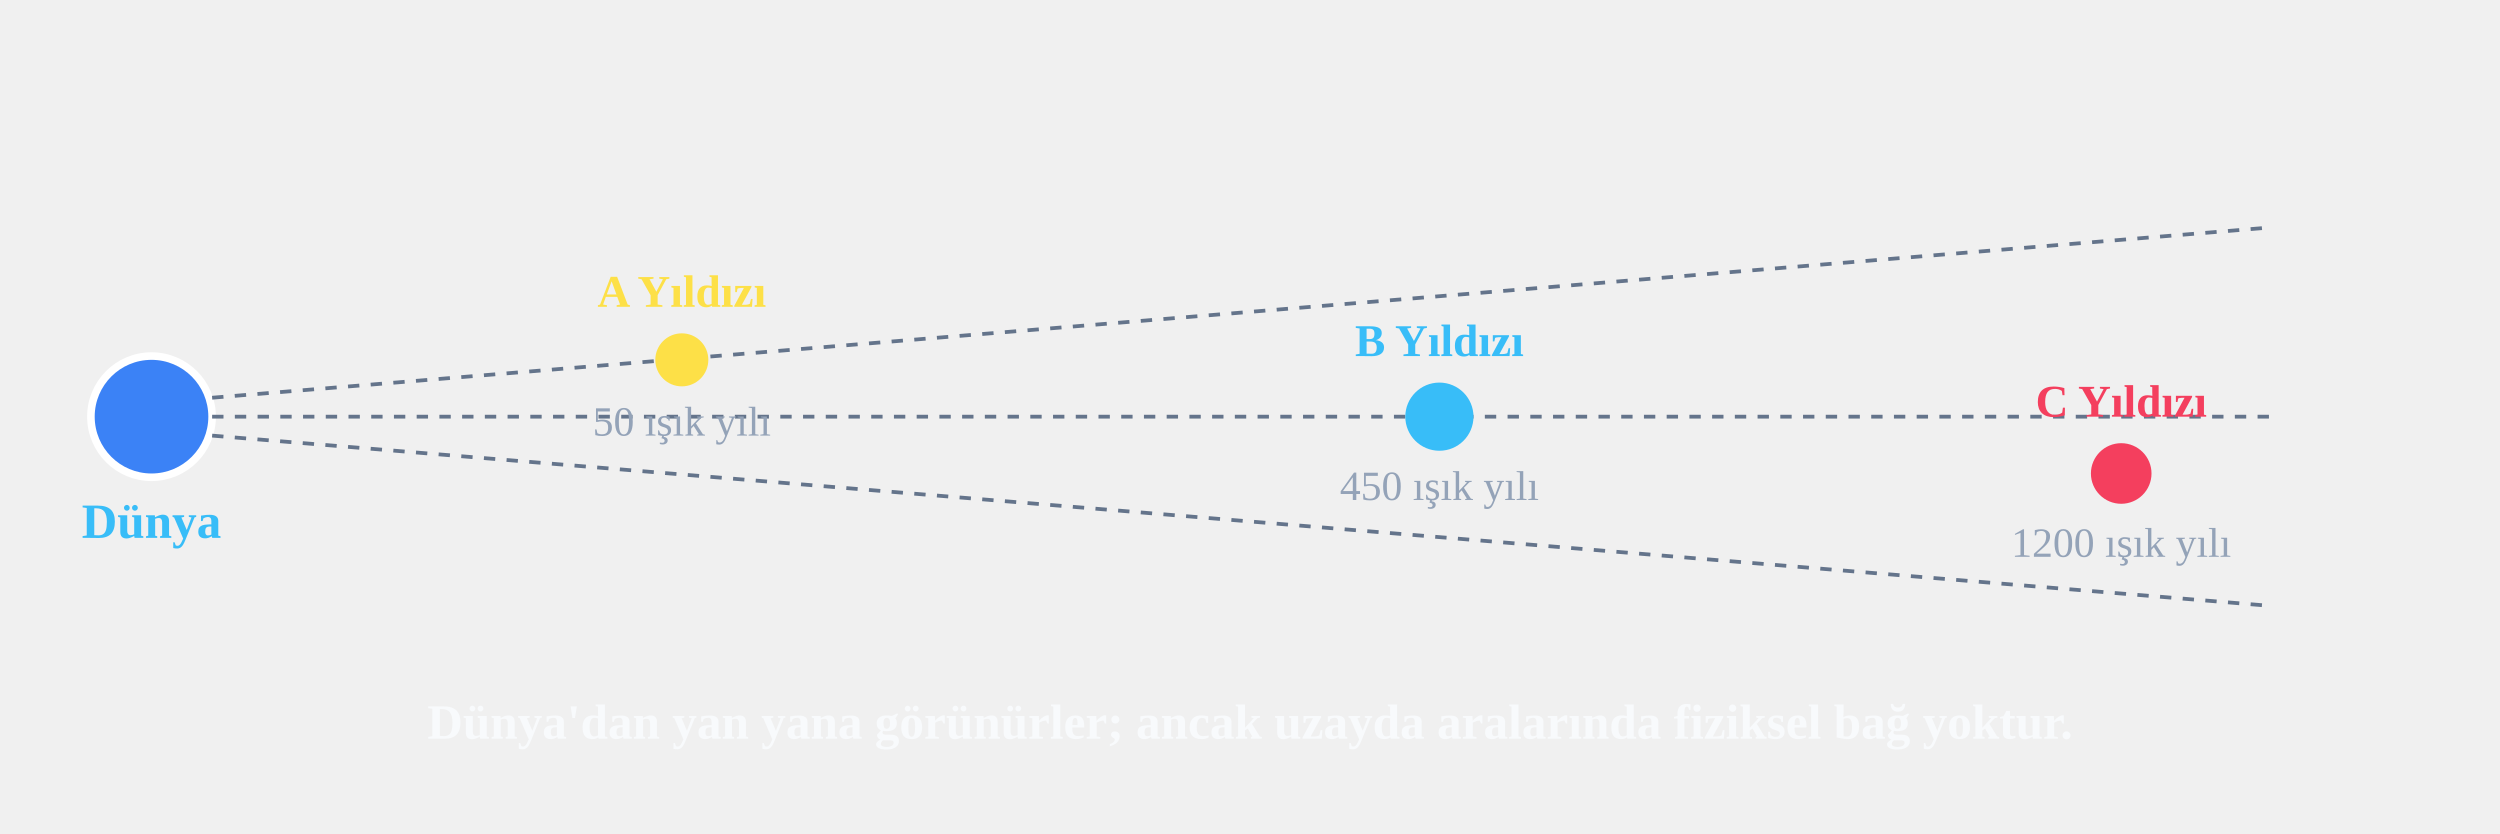
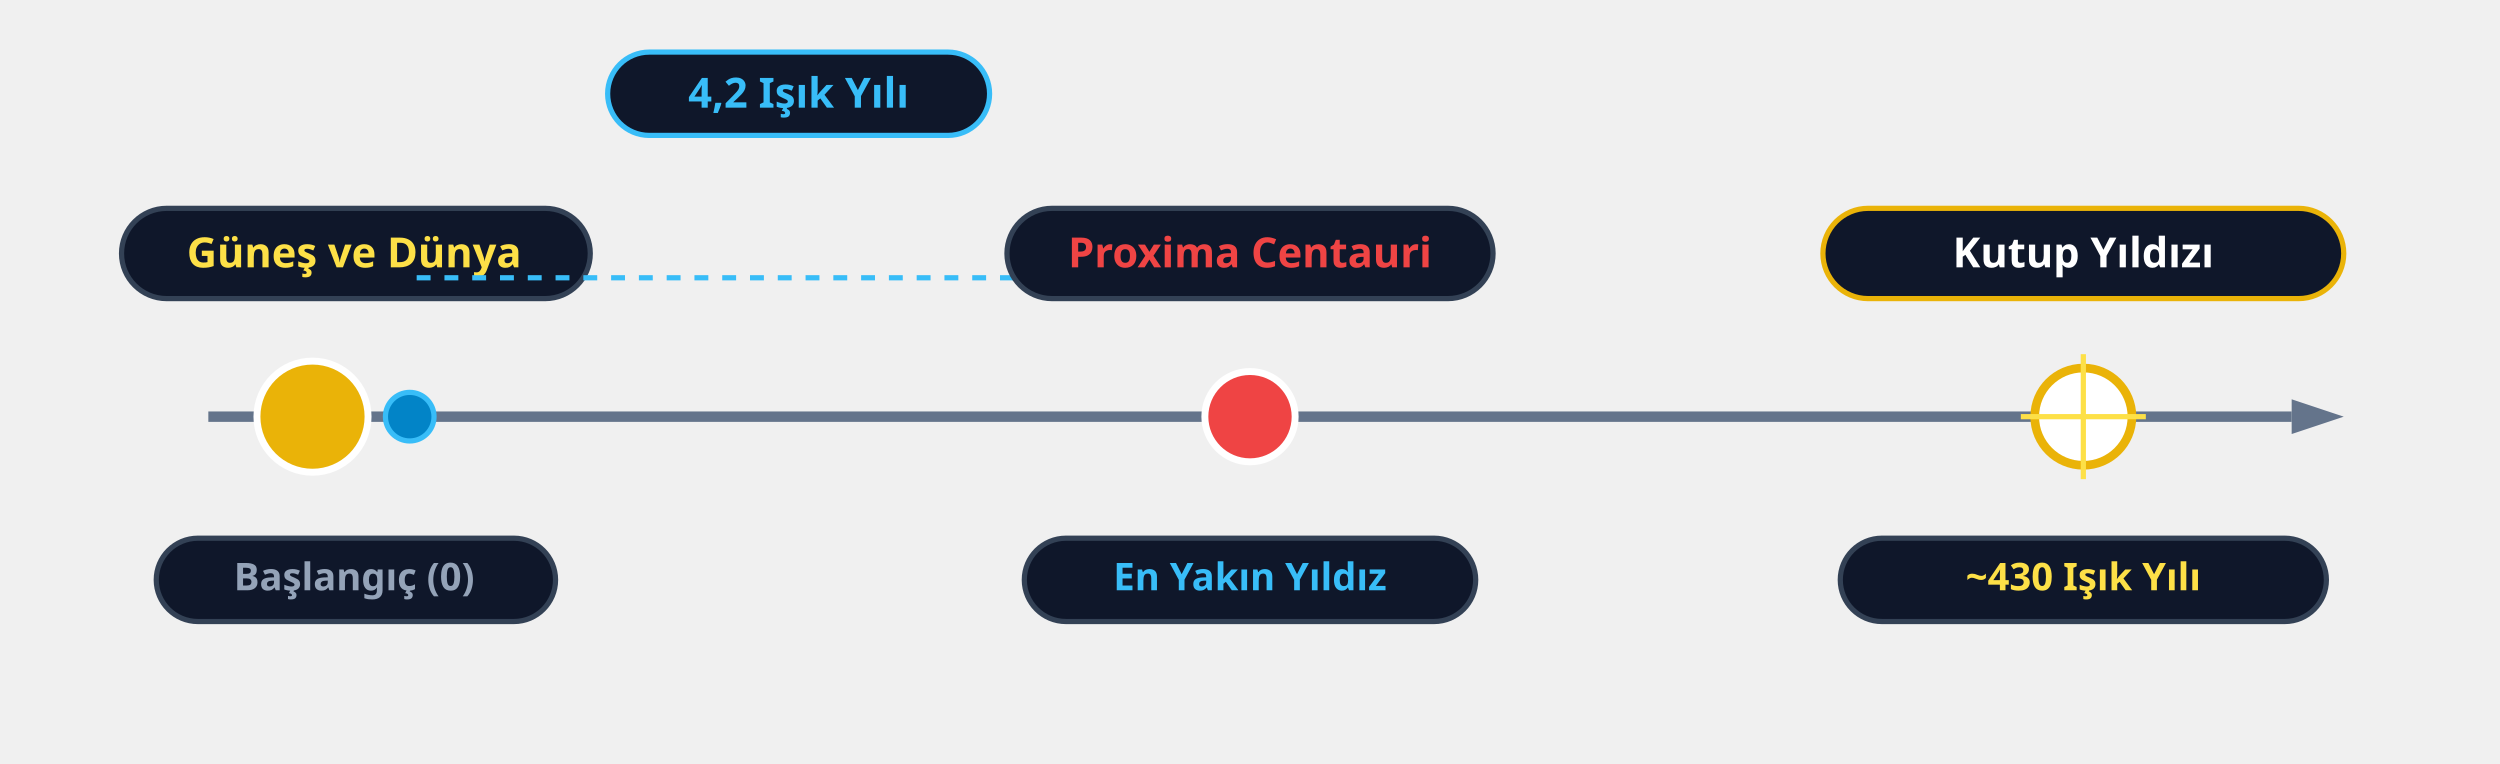
- <svg xmlns="http://www.w3.org/2000/svg" viewBox="0 0 660 220" width="100%" height="100%">
+ <svg xmlns="http://www.w3.org/2000/svg" viewBox="0 0 720 220" width="100%" height="100%">
  <rect width="100%" height="100%" fill="none" />
-   <g transform="translate(40, 110)">
-     <circle cx="0" cy="0" r="16" fill="#3b82f6" stroke="#ffffff" stroke-width="2" />
-     <text x="0" y="32" fill="#38bdf8" font-size="13" font-weight="bold" text-anchor="middle">Dünya</text>
+   <line x1="60" y1="120" x2="660" y2="120" stroke="#64748b" stroke-width="3" />
+   <polygon points="660,115 675,120 660,125" fill="#64748b" />
+   <g transform="translate(90, 120)">
+     <circle cx="0" cy="0" r="16" fill="#eab308" stroke="#ffffff" stroke-width="2" />
+     <circle cx="28" cy="0" r="7" fill="#0284c7" stroke="#38bdf8" stroke-width="1.5" />
  </g>
-   <line x1="56" y1="105" x2="600" y2="60" stroke="#64748b" stroke-dasharray="3,3" />
-   <line x1="56" y1="110" x2="600" y2="110" stroke="#64748b" stroke-dasharray="3,3" />
-   <line x1="56" y1="115" x2="600" y2="160" stroke="#64748b" stroke-dasharray="3,3" />
-   <g transform="translate(180, 95)">
-     <circle cx="0" cy="0" r="7" fill="#fde047" />
-     <text x="0" y="-14" fill="#fde047" font-size="12" font-weight="bold" text-anchor="middle">A Yıldızı</text>
-     <text x="0" y="20" fill="#94a3b8" font-size="11" text-anchor="middle">50 ışık yılı</text>
+   <g>
+     <rect x="35" y="60" width="135" height="26" rx="13" fill="#0f172a" stroke="#334155" stroke-width="1.5" />
+     <text x="102" y="77" fill="#fde047" font-size="12" font-weight="bold" text-anchor="middle" font-family="system-ui, sans-serif">Güneş ve Dünya</text>
  </g>
-   <g transform="translate(380, 110)">
-     <circle cx="0" cy="0" r="9" fill="#38bdf8" />
-     <text x="0" y="-16" fill="#38bdf8" font-size="12" font-weight="bold" text-anchor="middle">B Yıldızı</text>
-     <text x="0" y="22" fill="#94a3b8" font-size="11" text-anchor="middle">450 ışık yılı</text>
+   <g>
+     <rect x="45" y="155" width="115" height="24" rx="12" fill="#0f172a" stroke="#334155" stroke-width="1.5" />
+     <text x="102" y="170" fill="#94a3b8" font-size="11" font-weight="bold" text-anchor="middle" font-family="system-ui, sans-serif">Başlangıç (0)</text>
  </g>
-   <g transform="translate(560, 125)">
-     <circle cx="0" cy="0" r="8" fill="#f43f5e" />
-     <text x="0" y="-15" fill="#f43f5e" font-size="12" font-weight="bold" text-anchor="middle">C Yıldızı</text>
-     <text x="0" y="22" fill="#94a3b8" font-size="11" text-anchor="middle">1200 ışık yılı</text>
+   <g transform="translate(360, 120)">
+     <circle cx="0" cy="0" r="13" fill="#ef4444" stroke="#ffffff" stroke-width="2" />
+     <line x1="-240" y1="-40" x2="0" y2="-40" stroke="#38bdf8" stroke-width="1.5" stroke-dasharray="4,4" />
  </g>
-   <text x="330" y="195" fill="#f8fafc" font-size="13" font-weight="bold" text-anchor="middle">Dünya'dan yan yana görünürler; ancak uzayda aralarında fiziksel bağ yoktur.</text>
+   <g>
+     <rect x="175" y="15" width="110" height="24" rx="12" fill="#0f172a" stroke="#38bdf8" stroke-width="1.5" />
+     <text x="230" y="31" fill="#38bdf8" font-size="12" font-weight="bold" text-anchor="middle" font-family="system-ui, sans-serif">4,2 Işık Yılı</text>
+   </g>
+   <g>
+     <rect x="290" y="60" width="140" height="26" rx="13" fill="#0f172a" stroke="#334155" stroke-width="1.5" />
+     <text x="360" y="77" fill="#ef4444" font-size="12" font-weight="bold" text-anchor="middle" font-family="system-ui, sans-serif">Proxima Centauri</text>
+   </g>
+   <g>
+     <rect x="295" y="155" width="130" height="24" rx="12" fill="#0f172a" stroke="#334155" stroke-width="1.5" />
+     <text x="360" y="170" fill="#38bdf8" font-size="11" font-weight="bold" text-anchor="middle" font-family="system-ui, sans-serif">En Yakın Yıldız</text>
+   </g>
+   <g transform="translate(600, 120)">
+     <circle cx="0" cy="0" r="14" fill="#ffffff" stroke="#eab308" stroke-width="2.5" />
+     <line x1="0" y1="-18" x2="0" y2="18" stroke="#fde047" stroke-width="1.5" />
+     <line x1="-18" y1="0" x2="18" y2="0" stroke="#fde047" stroke-width="1.5" />
+   </g>
+   <g>
+     <rect x="525" y="60" width="150" height="26" rx="13" fill="#0f172a" stroke="#eab308" stroke-width="1.5" />
+     <text x="600" y="77" fill="#ffffff" font-size="12" font-weight="bold" text-anchor="middle" font-family="system-ui, sans-serif">Kutup Yıldızı</text>
+   </g>
+   <g>
+     <rect x="530" y="155" width="140" height="24" rx="12" fill="#0f172a" stroke="#334155" stroke-width="1.5" />
+     <text x="600" y="170" fill="#fde047" font-size="11" font-weight="bold" text-anchor="middle" font-family="system-ui, sans-serif">~430 Işık Yılı</text>
+   </g>
</svg>
